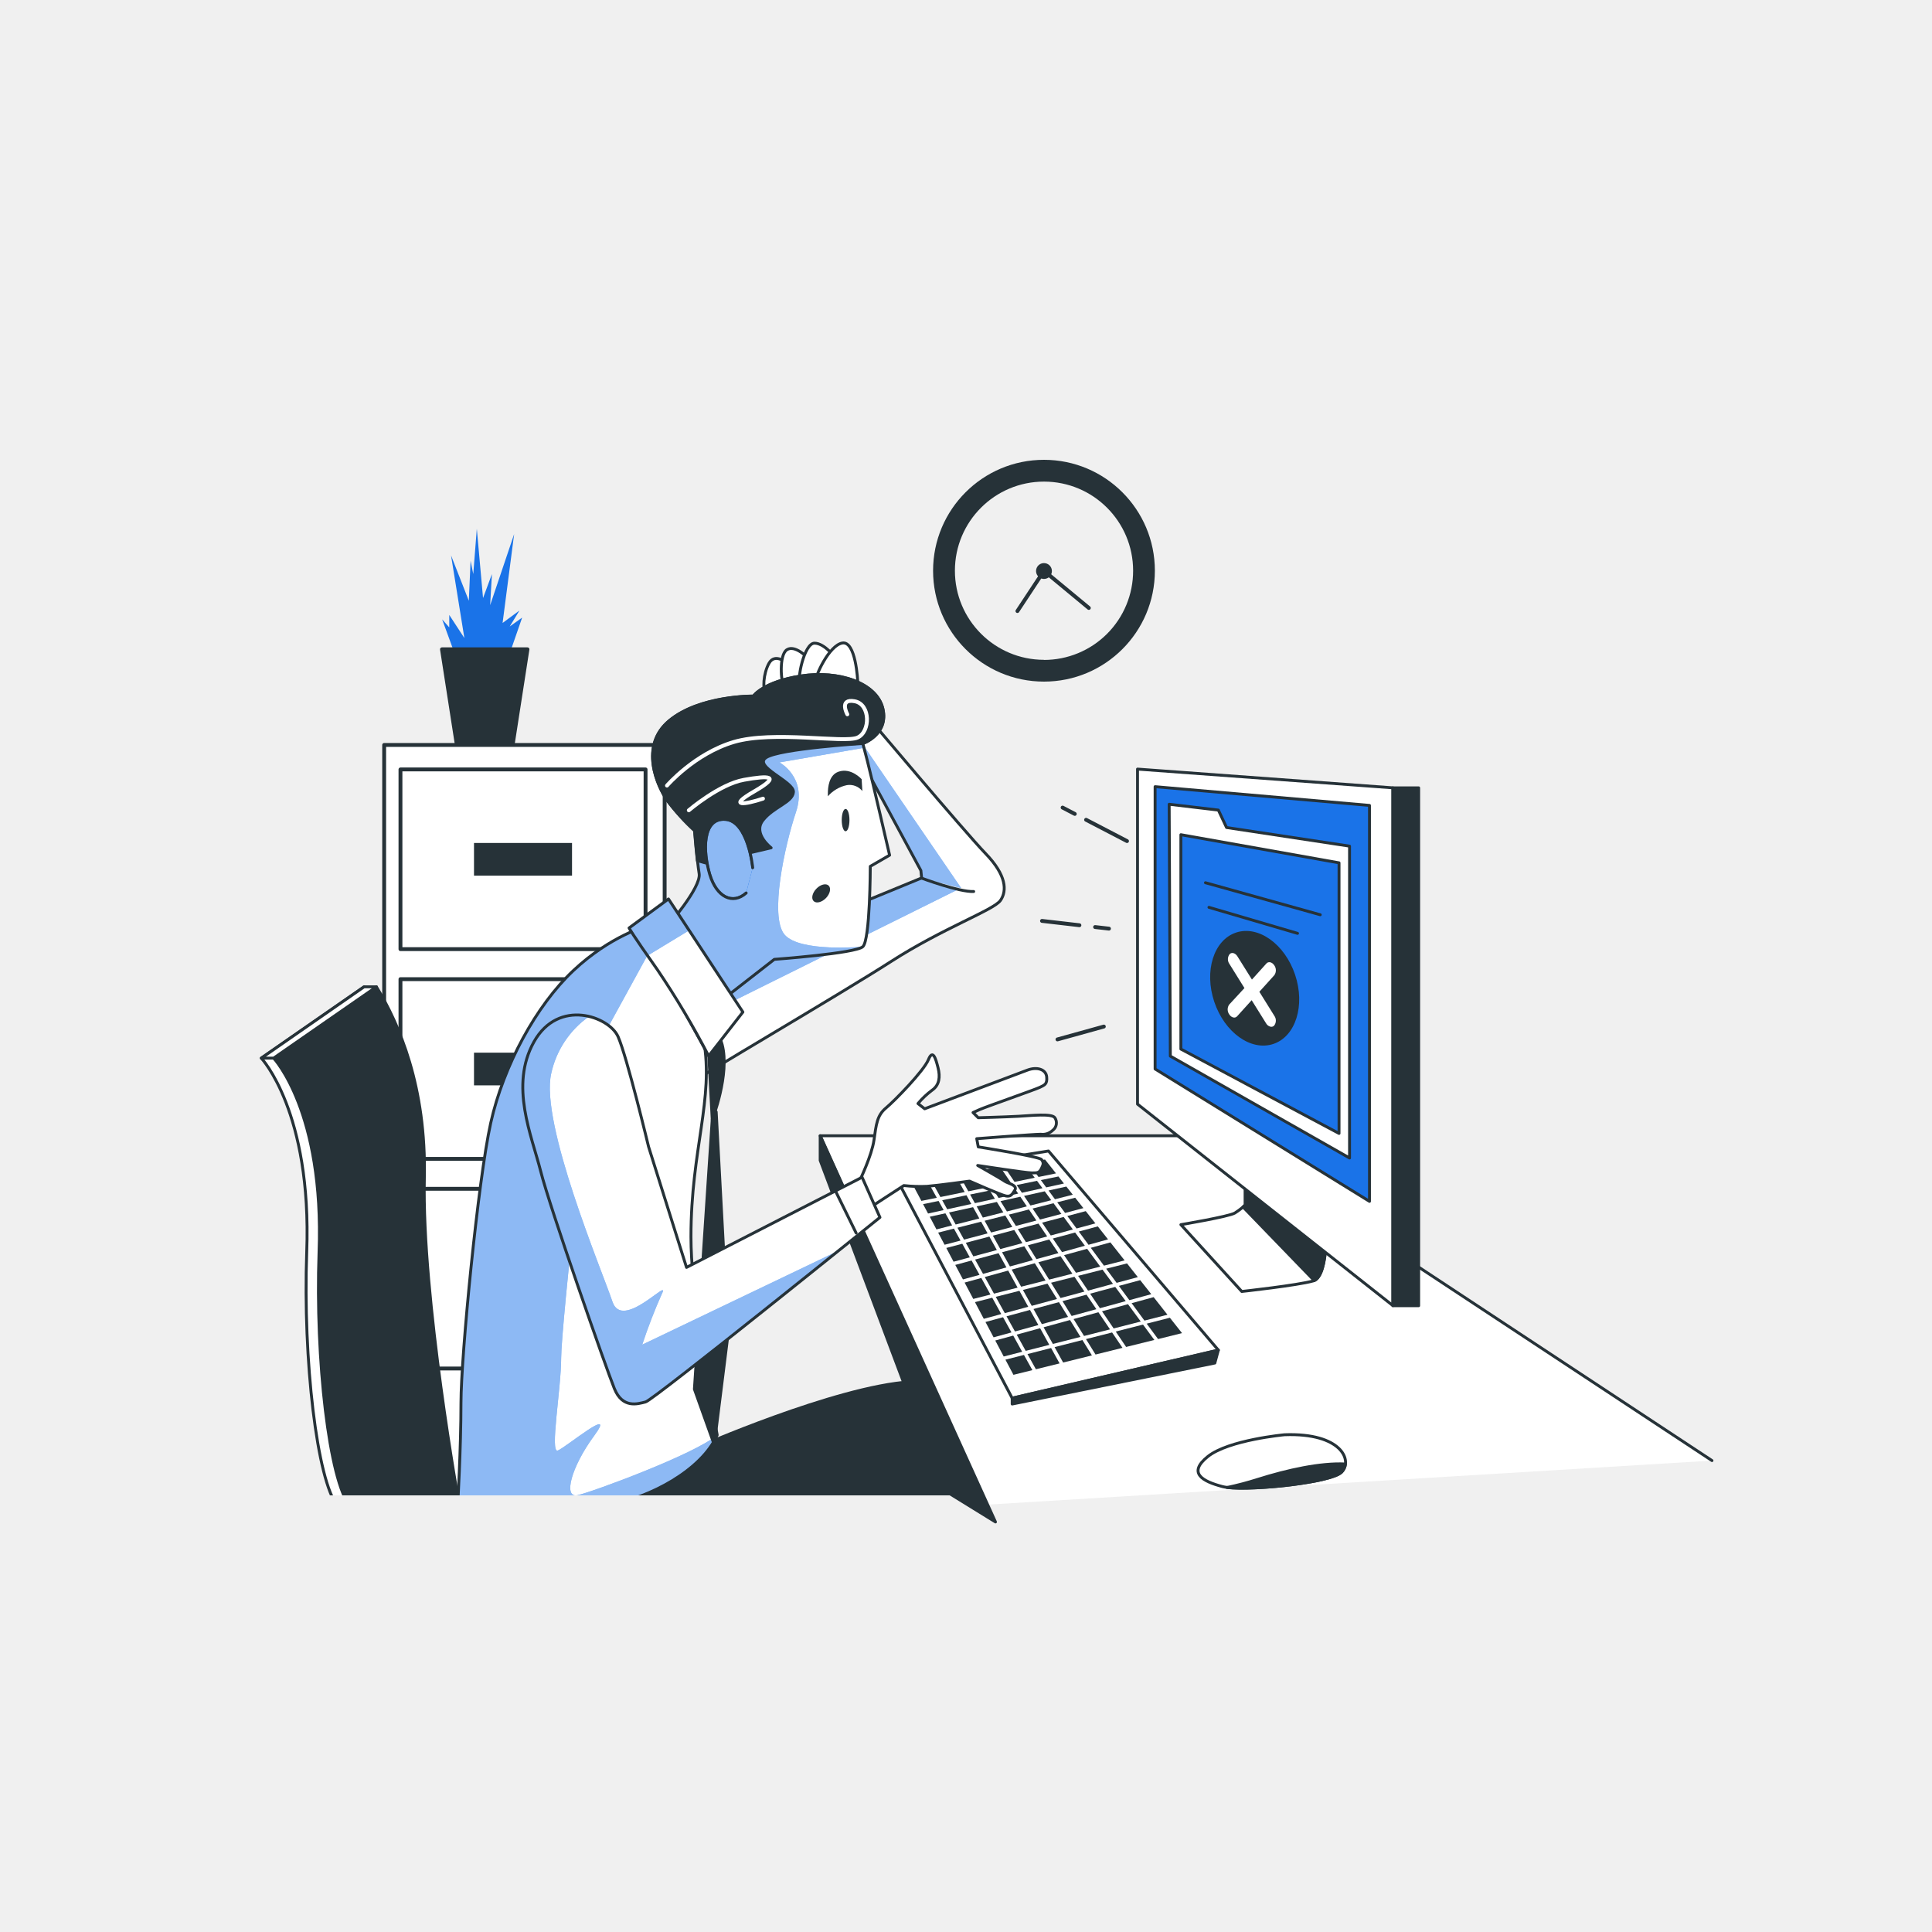
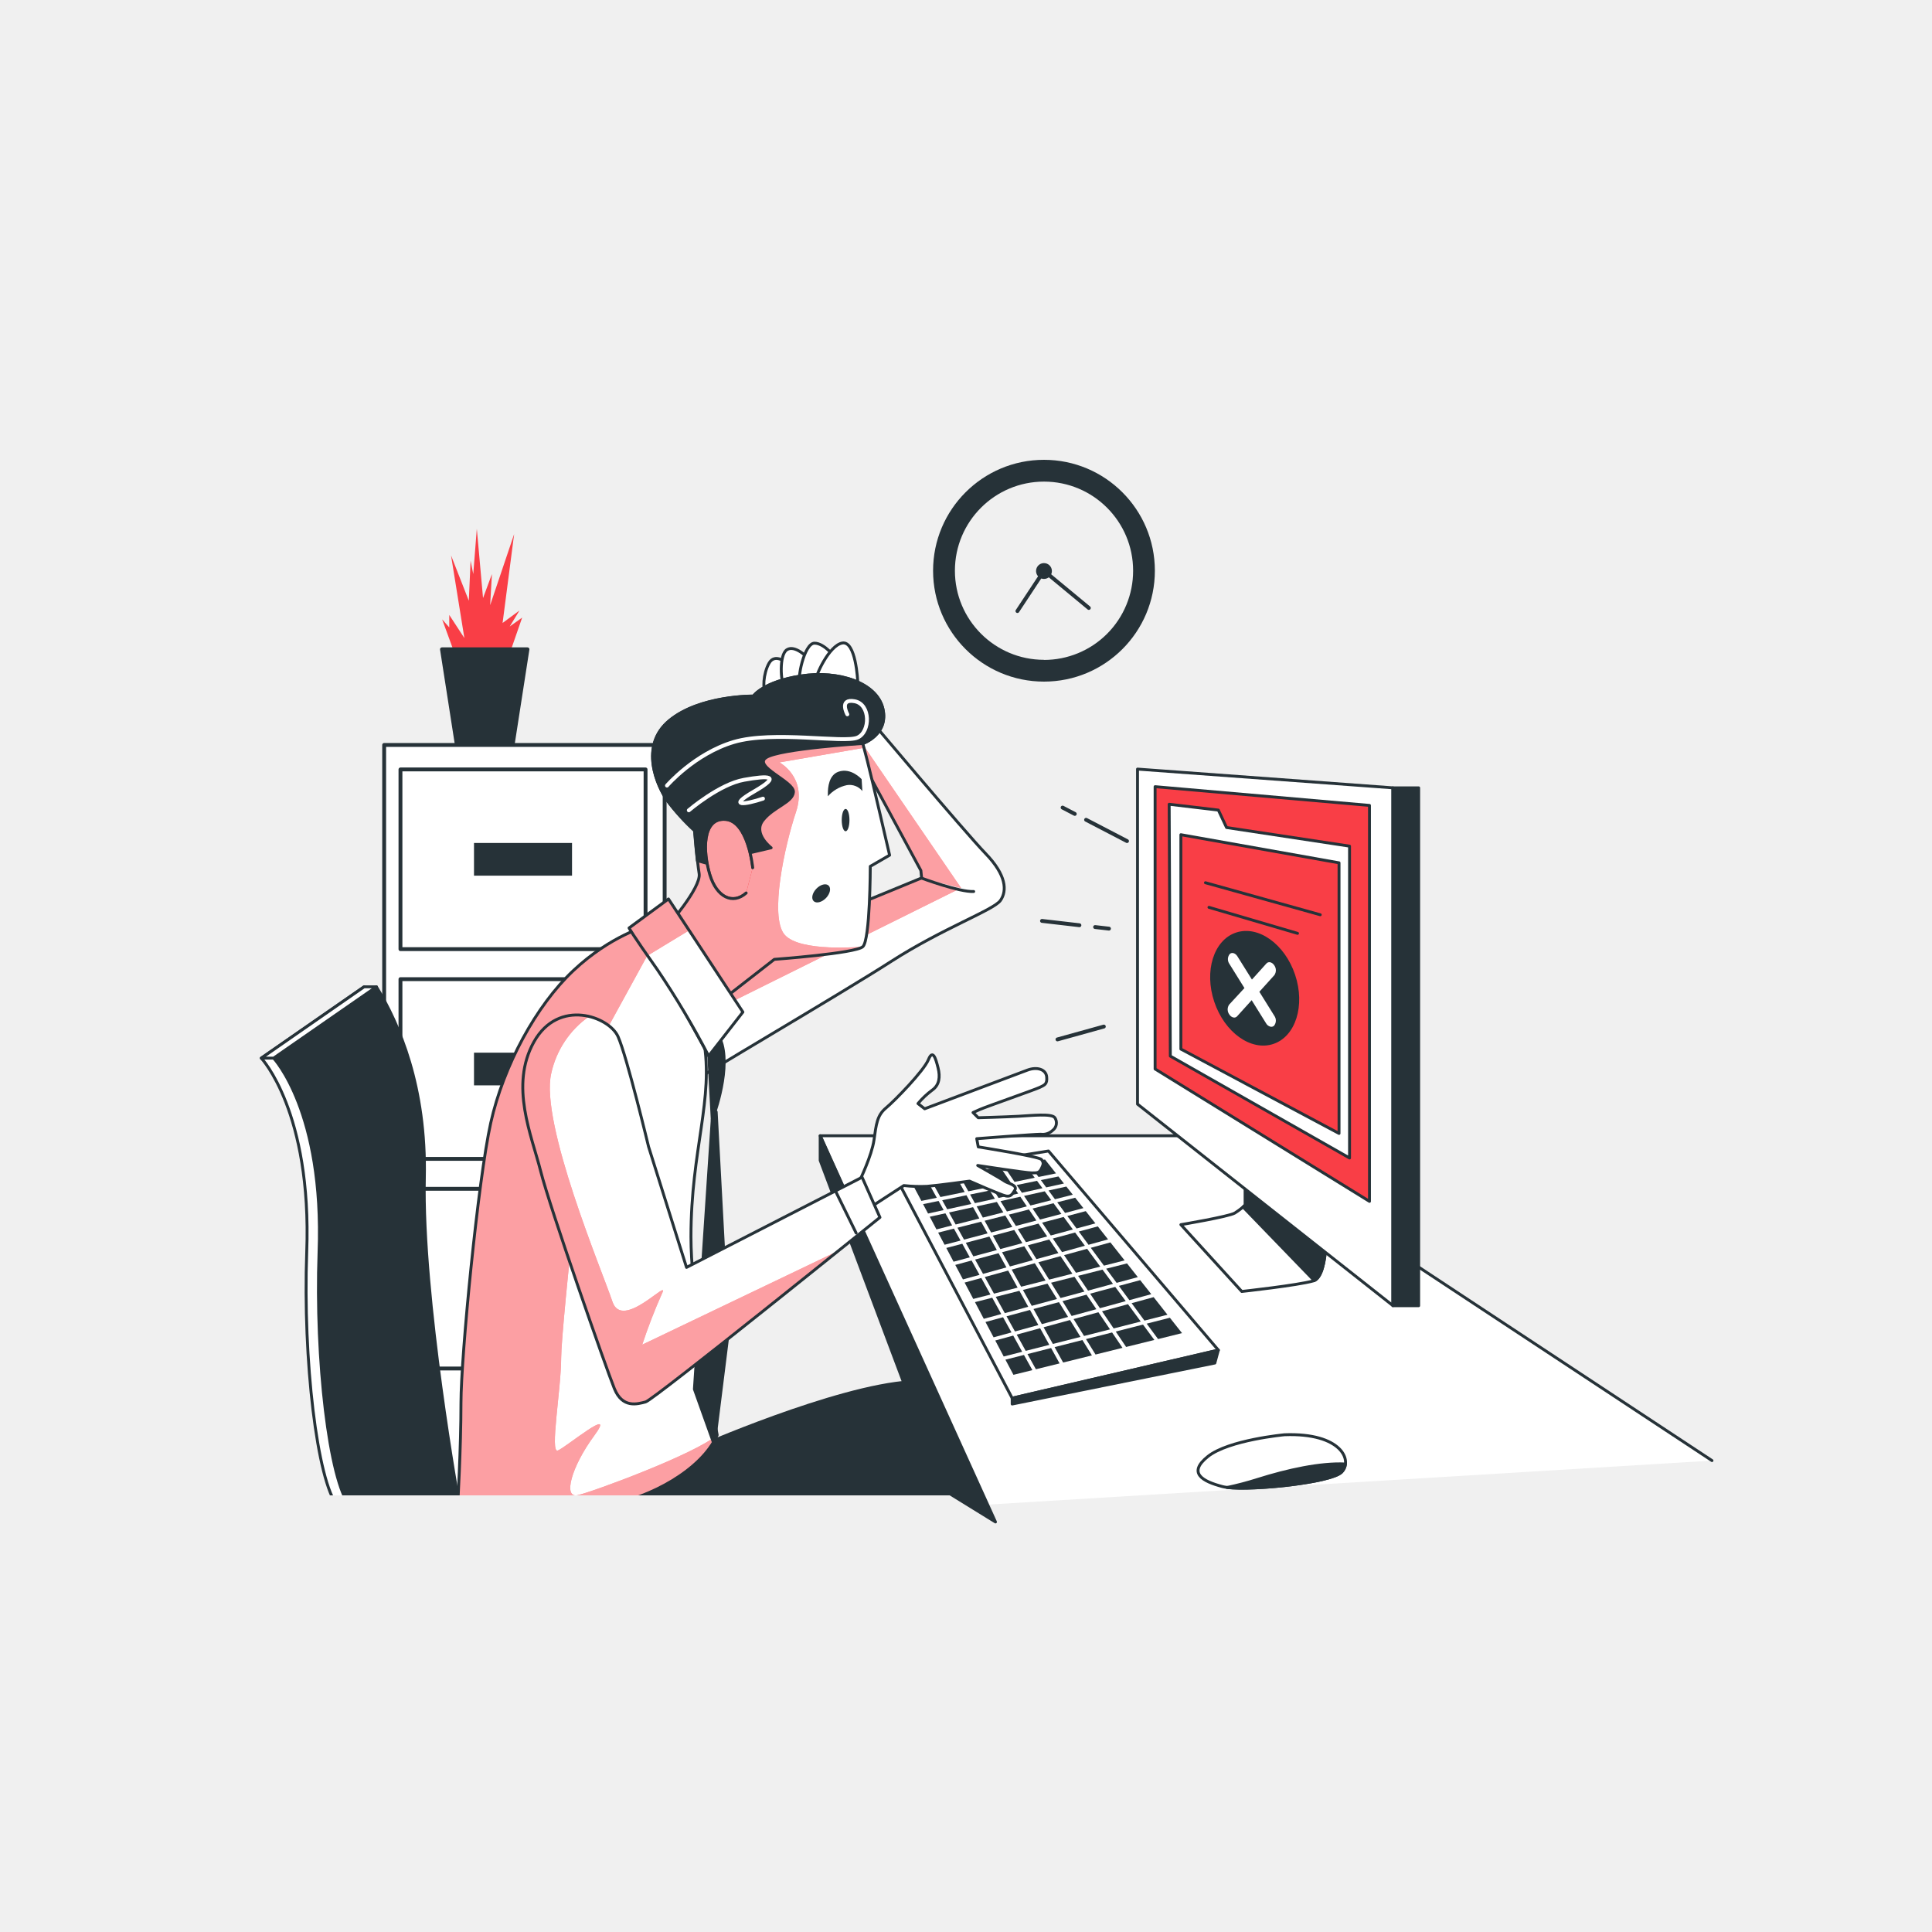
<svg xmlns="http://www.w3.org/2000/svg" viewBox="0 0 500 500">
  <defs>
-     <clipPath id="freepik--clip-path--inject-3">
+     <clipPath id="freepik--clip-path--inject-416">
      <rect x="55.67" y="159" width="230" height="228" style="fill:none" />
    </clipPath>
-     <clipPath id="freepik--clip-path-2--inject-3">
+     <clipPath id="freepik--clip-path-2--inject-416">
      <path d="M224.07,184.9s25.61,30.42,31,36,5.59,9.63,3.85,12.13-14.82,7.13-28.3,15.79-51.8,31-52.18,31.78-4.05-27-4.05-27l64.12-26.38-.19-1.93-20.8-38.51Z" style="fill:#fff;stroke:#263238;stroke-linecap:round;stroke-linejoin:round;stroke-width:0.75px" />
    </clipPath>
-     <clipPath id="freepik--clip-path-3--inject-3">
+     <clipPath id="freepik--clip-path-3--inject-416">
      <path d="M157.76,389.39c10.46-1.76,23.86-8.95,27.85-18-3-15.69-6.79-37.79-6.79-51.31,0-22.72,6-35.62,3.27-51s-8.47-25.41-14.63-29.46c0,0-9.43,2.5-19.06,11.55S130.3,275.78,127,290.61s-7.7,60.46-7.7,72.4-.86,26.76-.86,26.76c11.53,0,23.06,0,34.59,0A26.46,26.46,0,0,0,157.76,389.39Z" style="fill:#fff;stroke:#263238;stroke-linecap:round;stroke-linejoin:round;stroke-width:0.75px" />
    </clipPath>
-     <clipPath id="freepik--clip-path-4--inject-3">
+     <clipPath id="freepik--clip-path-4--inject-416">
      <path d="M179.78,214.93s.58,7.51,1.16,11.17S172.47,240,172.47,240l13.09,19.83,14.83-11.55s21-1.54,22.91-3.28,1.93-20.79,1.93-20.79l5-2.89s-4.62-20-5.77-24.46l-1.16-4.42s6.74-2.32,5.2-9-11.36-10-21.18-8.48-12.32,5.2-12.32,5.2-13.87-.19-21.76,6.36-3.08,16.94-.58,20.6A57.23,57.23,0,0,0,179.78,214.93Z" style="fill:#fff;stroke:#263238;stroke-linecap:round;stroke-linejoin:round;stroke-width:0.75px" />
    </clipPath>
-     <clipPath id="freepik--clip-path-5--inject-3">
-       <path d="M194.8,224.56s-1.15-12.13-7.12-12.51-5.78,8.28-4,14.25,6,7.89,9.43,4.81" style="fill:#1A73E8;stroke:#263238;stroke-linecap:round;stroke-linejoin:round;stroke-width:0.75px" />
+     <clipPath id="freepik--clip-path-5--inject-416">
+       <path d="M194.8,224.56s-1.15-12.13-7.12-12.51-5.78,8.28-4,14.25,6,7.89,9.43,4.81" style="fill:#F93E46;stroke:#263238;stroke-linecap:round;stroke-linejoin:round;stroke-width:0.75px" />
    </clipPath>
-     <clipPath id="freepik--clip-path-6--inject-3">
+     <clipPath id="freepik--clip-path-6--inject-416">
      <path d="M173,232.65l19.26,29.27-8.86,11.36a223.78,223.78,0,0,0-13.28-22.34c-6.55-9.24-7.32-10.78-7.32-10.78Z" style="fill:#fff;stroke:#263238;stroke-linecap:round;stroke-linejoin:round;stroke-width:0.75px" />
    </clipPath>
-     <clipPath id="freepik--clip-path-7--inject-3">
+     <clipPath id="freepik--clip-path-7--inject-416">
      <path d="M167.85,296.77s-5.59-23.3-7.9-28.5-15.4-10-21.76,1.35-.58,24.26,1.74,33.5,16.94,51,19.06,56.23,6,4,8.09,3.47,60.65-47.76,60.65-47.76l-4.62-10.39L177.67,328Z" style="fill:#fff;stroke:#263238;stroke-linecap:round;stroke-linejoin:round;stroke-width:0.75px" />
    </clipPath>
  </defs>
-   <g id="freepik--Device--inject-3">
+   <g id="freepik--Device--inject-416">
    <polyline points="254.91 389.43 212.26 293.93 315.61 293.93 443.06 378" style="fill:#fff;stroke:#263238;stroke-linecap:round;stroke-linejoin:round;stroke-width:0.75px" />
    <polygon points="244.33 385.67 212.26 300.3 212.26 293.93 257.63 393.88 244.33 385.67" style="fill:#263238;stroke:#263238;stroke-linecap:round;stroke-linejoin:round;stroke-width:0.75px" />
    <polygon points="271.35 297.88 315.31 349.41 261.95 361.84 231.63 304.24 271.35 297.88" style="fill:#fff;stroke:#263238;stroke-linecap:round;stroke-linejoin:round;stroke-width:0.75px" />
    <polygon points="261.95 361.84 261.95 363.36 314.4 352.75 315.31 349.41 261.95 361.84" style="fill:#263238;stroke:#263238;stroke-linecap:round;stroke-linejoin:round;stroke-width:0.75px" />
    <polygon points="269.69 316.42 271.94 319.74 277.66 318.19 275.28 314.95 269.69 316.42" style="fill:#263238" />
    <polygon points="291.34 336.73 288.62 333.05 282.12 334.8 284.66 338.56 291.34 336.73" style="fill:#263238" />
    <polygon points="265.02 309.5 266.69 311.98 272.07 310.61 270.38 308.31 265.02 309.5" style="fill:#263238" />
    <polygon points="275.38 324.83 278.46 329.39 284.75 327.8 281.35 323.19 275.38 324.83" style="fill:#263238" />
    <polygon points="291.67 326.97 286.28 328.34 288.98 332 294.47 330.52 291.67 326.97" style="fill:#263238" />
    <polygon points="279.01 330.19 281.58 334.01 288.04 332.26 285.33 328.58 279.01 330.19" style="fill:#263238" />
    <polygon points="258.93 310.85 260.59 313.53 265.75 312.21 264.06 309.71 258.93 310.85" style="fill:#263238" />
    <polygon points="272.47 320.53 274.85 324.04 280.77 322.4 278.24 318.97 272.47 320.53" style="fill:#263238" />
    <polygon points="267.23 312.77 269.15 315.62 274.69 314.16 272.65 311.39 267.23 312.77" style="fill:#263238" />
    <polygon points="255.59 319.2 253.91 316.17 247.78 317.73 249.49 320.81 255.59 319.2" style="fill:#263238" />
    <polygon points="246.78 326.53 250.99 325.4 249.04 321.88 244.9 322.97 246.78 326.53" style="fill:#263238" />
    <polygon points="257.11 307.91 258.42 310.03 263.51 308.9 262.14 306.88 257.11 307.91" style="fill:#263238" />
    <polygon points="253.45 315.34 251.83 312.42 245.6 313.79 247.32 316.9 253.45 315.34" style="fill:#263238" />
    <polygon points="251.06 309.14 252.3 311.38 257.48 310.24 256.15 308.1 251.06 309.14" style="fill:#263238" />
    <polygon points="242.35 318.17 246.41 317.13 244.67 314 240.62 314.89 242.35 318.17" style="fill:#263238" />
    <polygon points="243.84 310.62 245.14 312.96 251.37 311.59 250.12 309.33 243.84 310.62" style="fill:#263238" />
    <polygon points="263.41 318.08 265.51 321.47 271.01 319.99 268.76 316.67 263.41 318.08" style="fill:#263238" />
    <polygon points="277.53 329.63 274.46 325.09 268.73 326.67 271.51 331.16 277.53 329.63" style="fill:#263238" />
    <polygon points="252.76 312.21 254.36 315.11 259.66 313.76 257.99 311.06 252.76 312.21" style="fill:#263238" />
    <polygon points="253.96 330.74 249.64 331.93 251.88 336.16 256.33 335.03 253.96 330.74" style="fill:#263238" />
    <polygon points="266.01 322.28 268.23 325.86 273.92 324.3 271.55 320.78 266.01 322.28" style="fill:#263238" />
    <polygon points="261.99 317.52 260.16 314.57 254.82 315.93 256.5 318.97 261.99 317.52" style="fill:#263238" />
    <polygon points="272.02 348.87 265.91 350.43 268.09 354.36 274.22 352.85 272.02 348.87" style="fill:#263238" />
    <polygon points="262.56 305.87 267.79 304.8 264.98 300.98 259.83 301.83 262.56 305.87" style="fill:#263238" />
    <polygon points="249.66 308.5 247.13 303.93 240.72 304.99 243.38 309.79 249.66 308.5" style="fill:#263238" />
    <polygon points="257.98 323.51 256.05 320.02 249.95 321.63 251.9 325.15 257.98 323.51" style="fill:#263238" />
    <polygon points="273.55 336.18 271.09 332.21 264.73 333.83 267.01 337.95 273.55 336.18" style="fill:#263238" />
    <polygon points="270.59 331.4 267.81 326.92 261.82 328.57 264.27 333 270.59 331.4" style="fill:#263238" />
    <polygon points="280.65 334.26 278.07 330.43 272.01 331.97 274.47 335.93 280.65 334.26" style="fill:#263238" />
    <polygon points="264.59 321.72 262.49 318.32 256.95 319.79 258.88 323.26 264.59 321.72" style="fill:#263238" />
    <polygon points="261.09 314.34 262.91 317.27 268.22 315.87 266.29 313.01 261.09 314.34" style="fill:#263238" />
    <polygon points="267.31 326.12 265.09 322.53 259.33 324.08 261.37 327.76 267.31 326.12" style="fill:#263238" />
    <polygon points="283.74 338.82 281.19 335.06 274.97 336.74 277.34 340.57 283.74 338.82" style="fill:#263238" />
    <polygon points="279.63 345.99 276.92 341.62 270.08 343.5 272.48 347.81 279.63 345.99" style="fill:#263238" />
    <polygon points="259.13 340.08 256.79 335.85 252.32 336.99 254.6 341.31 259.13 340.08" style="fill:#263238" />
    <polygon points="251.45 326.22 247.22 327.36 249.21 331.11 253.5 329.93 251.45 326.22" style="fill:#263238" />
    <polygon points="271.56 348.05 269.18 343.74 263.12 345.4 265.45 349.6 271.56 348.05" style="fill:#263238" />
    <polygon points="260.46 328 258.43 324.33 252.35 325.97 254.41 329.68 260.46 328" style="fill:#263238" />
    <polygon points="263.11 306.68 264.47 308.69 269.79 307.51 268.38 305.6 263.11 306.68" style="fill:#263238" />
    <polygon points="240.18 314.06 244.21 313.17 242.91 310.81 238.89 311.63 240.18 314.06" style="fill:#263238" />
    <polygon points="256.59 307.08 261.59 306.06 258.84 301.99 253.94 302.8 256.59 307.08" style="fill:#263238" />
    <polygon points="250.6 308.31 255.65 307.28 252.97 302.96 248.08 303.77 250.6 308.31" style="fill:#263238" />
    <polygon points="248.59 321.06 246.87 317.96 242.79 319 244.46 322.14 248.59 321.06" style="fill:#263238" />
    <polygon points="268.77 304.6 273.29 303.67 270.45 300.08 265.98 300.81 268.77 304.6" style="fill:#263238" />
    <polygon points="242.44 309.98 239.76 305.14 235.8 305.8 238.45 310.79 242.44 309.98" style="fill:#263238" />
    <polygon points="265 350.66 260.2 351.88 262.28 355.8 267.18 354.59 265 350.66" style="fill:#263238" />
    <polygon points="287.81 344.84 281.05 346.56 283.52 350.55 290.5 348.82 287.81 344.84" style="fill:#263238" />
    <polygon points="280.13 346.8 272.93 348.63 275.14 352.62 282.59 350.78 280.13 346.8" style="fill:#263238" />
    <polygon points="295.81 342.8 288.75 344.6 291.44 348.59 298.75 346.78 295.81 342.8" style="fill:#263238" />
    <polygon points="302.76 341.03 296.76 342.56 299.71 346.55 305.91 345.01 302.76 341.03" style="fill:#263238" />
    <polygon points="262.22 345.65 257.57 346.92 259.76 351.06 264.54 349.84 262.22 345.65" style="fill:#263238" />
    <polygon points="276.42 340.82 274.05 336.99 267.47 338.77 269.63 342.68 276.42 340.82" style="fill:#263238" />
    <polygon points="287.27 344.04 284.27 339.61 277.84 341.37 280.55 345.75 287.27 344.04" style="fill:#263238" />
    <polygon points="268.73 342.92 266.56 339.01 260.49 340.66 262.67 344.58 268.73 342.92" style="fill:#263238" />
    <polygon points="257.14 346.1 261.77 344.83 259.59 340.9 255.04 342.13 257.14 346.1" style="fill:#263238" />
    <polygon points="263.36 333.24 260.92 328.82 254.86 330.49 257.24 334.79 263.36 333.24" style="fill:#263238" />
    <polygon points="295.23 342.01 291.92 337.52 285.2 339.36 288.21 343.8 295.23 342.01" style="fill:#263238" />
    <polygon points="266.11 338.19 263.82 334.06 257.7 335.62 260.04 339.84 266.11 338.19" style="fill:#263238" />
    <polygon points="282.29 322.93 285.7 327.55 291.05 326.19 287.37 321.53 282.29 322.93" style="fill:#263238" />
    <polygon points="275.64 313.91 280.38 312.66 278.25 309.97 273.61 311.15 275.64 313.91" style="fill:#263238" />
    <polygon points="271.36 308.1 273.02 310.36 277.64 309.19 275.97 307.08 271.36 308.1" style="fill:#263238" />
    <polygon points="302.14 340.25 298.56 335.7 292.86 337.26 296.18 341.77 302.14 340.25" style="fill:#263238" />
    <polygon points="276.22 314.7 278.61 317.93 283.49 316.61 280.99 313.44 276.22 314.7" style="fill:#263238" />
    <polygon points="289.56 332.79 292.28 336.48 297.95 334.93 295.08 331.3 289.56 332.79" style="fill:#263238" />
    <polygon points="270.76 307.3 275.35 306.29 273.92 304.47 269.37 305.4 270.76 307.3" style="fill:#263238" />
    <polygon points="281.71 322.15 286.76 320.75 284.11 317.39 279.19 318.72 281.71 322.15" style="fill:#263238" />
    <path d="M322.28,303.64v8.18a16,16,0,0,1-2.73,2.12c-1.51.91-13.94,3-13.94,3l15.76,17.29s14.45-1.58,18.5-2.73c4.24-1.22,3.33-16.68,3.33-16.68Z" style="fill:#fff;stroke:#263238;stroke-linecap:round;stroke-linejoin:round;stroke-width:0.75px" />
    <path d="M322.28,303.64v8.18s-.22.22-.58.54l18.43,19.06c3.94-1.77,3.07-16.57,3.07-16.57Z" style="fill:#263238;stroke:#263238;stroke-linecap:round;stroke-linejoin:round;stroke-width:0.75px" />
    <polygon points="294.39 199.04 294.39 285.75 360.48 337.89 360.48 203.89 294.39 199.04" style="fill:#fff;stroke:#263238;stroke-linecap:round;stroke-linejoin:round;stroke-width:0.75px" />
-     <polygon points="298.94 203.59 298.94 276.65 354.42 310.91 354.42 208.44 298.94 203.59" style="fill:#1A73E8;stroke:#263238;stroke-linecap:round;stroke-linejoin:round;stroke-width:0.75px" />
+     <polygon points="298.94 203.59 298.94 276.65 354.42 310.91 354.42 208.44 298.94 203.59" style="fill:#F93E46;stroke:#263238;stroke-linecap:round;stroke-linejoin:round;stroke-width:0.75px" />
    <rect x="360.48" y="203.89" width="6.67" height="134.03" style="fill:#263238;stroke:#263238;stroke-linecap:round;stroke-linejoin:round;stroke-width:0.75px" />
    <polygon points="302.58 208.14 302.88 273.32 349.26 299.69 349.26 218.98 317.43 214.16 315.31 209.65 302.58 208.14" style="fill:#fff;stroke:#263238;stroke-linecap:round;stroke-linejoin:round;stroke-width:0.75px" />
-     <polygon points="305.61 216.02 305.61 271.5 346.54 293.33 346.54 223.3 305.61 216.02" style="fill:#1A73E8;stroke:#263238;stroke-linecap:round;stroke-linejoin:round;stroke-width:0.75px" />
+     <polygon points="305.61 216.02 305.61 271.5 346.54 293.33 346.54 223.3 305.61 216.02" style="fill:#F93E46;stroke:#263238;stroke-linecap:round;stroke-linejoin:round;stroke-width:0.75px" />
    <ellipse cx="324.72" cy="255.73" rx="11.03" ry="15.2" transform="translate(-64.52 116.69) rotate(-18.56)" style="fill:#263238" />
    <path d="M325.92,256.67l3.89-4.31a2.21,2.21,0,0,0-.07-2.59c-.58-.83-1.49-1-2-.41L324,253.51l-3.75-6c-.54-.87-1.45-1.14-2-.6a2.11,2.11,0,0,0-.08,2.55l3.89,6.25L318.1,260a2.2,2.2,0,0,0,.08,2.59,1.68,1.68,0,0,0,1,.73,1,1,0,0,0,1-.32l3.75-4.15,3.74,6a1.79,1.79,0,0,0,1.06.84,1,1,0,0,0,1-.24,2.12,2.12,0,0,0,.07-2.55Z" style="fill:#fff" />
    <line x1="312.88" y1="234.82" x2="335.8" y2="241.55" style="fill:none;stroke:#263238;stroke-linecap:round;stroke-linejoin:round;stroke-width:0.75px" />
    <line x1="311.97" y1="228.45" x2="341.68" y2="236.74" style="fill:none;stroke:#263238;stroke-linecap:round;stroke-linejoin:round;stroke-width:0.75px" />
    <path d="M332.45,371.31s-14.49,1.34-19.85,5.63-1.34,6.44,3.75,7.78,27.9-.81,30.85-3.76S347.2,370.77,332.45,371.31Z" style="fill:#fff;stroke:#263238;stroke-linecap:round;stroke-linejoin:round;stroke-width:0.75px" />
    <path d="M347.2,381a3.46,3.46,0,0,0,1-2.12c-6.49-.32-15,1.56-22.73,4a81.06,81.06,0,0,1-7.94,2.09C324.27,385.78,344.44,383.72,347.2,381Z" style="fill:#263238;stroke:#263238;stroke-linecap:round;stroke-linejoin:round;stroke-width:0.75px" />
    <line x1="281.08" y1="212.16" x2="291.67" y2="217.67" style="fill:none;stroke:#263238;stroke-linecap:round;stroke-linejoin:round" />
    <line x1="275" y1="209" x2="278.15" y2="210.64" style="fill:none;stroke:#263238;stroke-linecap:round;stroke-linejoin:round" />
    <line x1="283.41" y1="239.92" x2="287" y2="240.33" style="fill:none;stroke:#263238;stroke-linecap:round;stroke-linejoin:round" />
    <line x1="269.67" y1="238.33" x2="279.35" y2="239.45" style="fill:none;stroke:#263238;stroke-linecap:round;stroke-linejoin:round" />
    <line x1="285.67" y1="265.67" x2="273.67" y2="269" style="fill:none;stroke:#263238;stroke-linecap:round;stroke-linejoin:round" />
  </g>
-   <g id="freepik--Clock--inject-3">
+   <g id="freepik--Clock--inject-416">
    <path d="M270.18,119a28.7,28.7,0,1,0,28.7,28.7A28.7,28.7,0,0,0,270.18,119Zm0,51.76a23.06,23.06,0,1,1,23.07-23.06A23.05,23.05,0,0,1,270.18,170.79Z" style="fill:#263238" />
    <path d="M272.23,147.73a2.05,2.05,0,1,1-2.05-2A2.05,2.05,0,0,1,272.23,147.73Z" style="fill:#263238" />
    <polyline points="263.31 158.14 270.18 147.73 281.79 157.34" style="fill:none;stroke:#263238;stroke-linecap:round;stroke-linejoin:round" />
  </g>
-   <g id="freepik--file-cabinet--inject-3">
-     <polyline points="117.88 169.73 114.43 160.3 116.27 162.37 116.27 159.15 120.18 165.13 116.73 143.74 121.33 155.47 121.79 145.12 122.48 148.57 123.4 136.84 125.01 154.78 127.31 148.57 126.85 156.62 133.06 138.22 130.07 161.22 134.44 158 131.91 162.14 135.13 159.84 131.46 170.42 118.11 170.65" style="fill:#1A73E8" />
+   <g id="freepik--file-cabinet--inject-416">
+     <polyline points="117.88 169.73 114.43 160.3 116.27 162.37 116.27 159.15 120.18 165.13 116.73 143.74 121.33 155.47 121.79 145.12 122.48 148.57 123.4 136.84 125.01 154.78 127.31 148.57 126.85 156.62 133.06 138.22 130.07 161.22 134.44 158 131.91 162.14 135.13 159.84 131.46 170.42 118.11 170.65" style="fill:#F93E46" />
    <polygon points="132.64 192.96 118.26 192.96 114.38 168.04 136.51 168.04 132.64 192.96" style="fill:#263238;stroke:#263238;stroke-linecap:round;stroke-linejoin:round" />
    <rect x="99.42" y="192.79" width="72.59" height="193.11" style="fill:#fff;stroke:#263238;stroke-linecap:round;stroke-linejoin:round" />
    <rect x="103.64" y="199.13" width="63.43" height="46.51" style="fill:none;stroke:#263238;stroke-linecap:round;stroke-linejoin:round" />
    <rect x="122.67" y="218.16" width="25.37" height="8.46" style="fill:#263238" />
    <rect x="103.64" y="253.4" width="63.43" height="46.51" style="fill:none;stroke:#263238;stroke-linecap:round;stroke-linejoin:round" />
    <rect x="122.67" y="272.43" width="25.37" height="8.46" style="fill:#263238" />
    <rect x="103.64" y="307.66" width="63.43" height="46.51" style="fill:none;stroke:#263238;stroke-linecap:round;stroke-linejoin:round" />
    <rect x="122.67" y="326.69" width="25.37" height="8.46" style="fill:#263238" />
  </g>
-   <g id="freepik--Character--inject-3">
-     <g style="clip-path:url(#freepik--clip-path--inject-3)">
+   <g id="freepik--Character--inject-416">
+     <g style="clip-path:url(#freepik--clip-path--inject-416)">
      <path d="M179.79,374.88s36.38-16.07,55.94-17.28L250,389.13H142.22Z" style="fill:#263238;stroke:#263238;stroke-linecap:round;stroke-linejoin:round;stroke-width:0.75px" />
      <path d="M224.07,184.9s25.61,30.42,31,36,5.59,9.63,3.85,12.13-14.82,7.13-28.3,15.79-51.8,31-52.18,31.78-4.05-27-4.05-27l64.12-26.38-.19-1.93-20.8-38.51Z" style="fill:#fff" />
-       <g style="clip-path:url(#freepik--clip-path-2--inject-3)">
-         <path d="M248.72,229.8,219,186.4l-1.43.42,20.8,38.51.19,1.93-64.12,26.38s.07.48.17,1.29l4.18,9.59Z" style="fill:#1A73E8" />
+       <g style="clip-path:url(#freepik--clip-path-2--inject-416)">
+         <path d="M248.72,229.8,219,186.4l-1.43.42,20.8,38.51.19,1.93-64.12,26.38s.07.48.17,1.29l4.18,9.59Z" style="fill:#F93E46" />
        <path d="M248.72,229.8,219,186.4l-1.43.42,20.8,38.51.19,1.93-64.12,26.38s.07.48.17,1.29l4.18,9.59Z" style="fill:#fff;opacity:0.5" />
      </g>
      <path d="M224.07,184.9s25.61,30.42,31,36,5.59,9.63,3.85,12.13-14.82,7.13-28.3,15.79-51.8,31-52.18,31.78-4.05-27-4.05-27l64.12-26.38-.19-1.93-20.8-38.51Z" style="fill:none;stroke:#263238;stroke-linecap:round;stroke-linejoin:round;stroke-width:0.75px" />
      <path d="M203.66,171.61s-3.08-2.7-4.62,0-1.73,7.12-.77,7.51,4.81-.19,5.39-1.35S203.66,171.61,203.66,171.61Z" style="fill:#fff;stroke:#263238;stroke-linecap:round;stroke-linejoin:round;stroke-width:0.75px" />
      <path d="M209.05,170.26s-3.27-3.46-5.39-2.12-1.54,8.67-.77,9.25,5.39-1,6-1.93S209.05,170.26,209.05,170.26Z" style="fill:#fff;stroke:#263238;stroke-linecap:round;stroke-linejoin:round;stroke-width:0.75px" />
      <path d="M216.37,170.45s-2.89-4-5.58-4-4.63,9.63-3.66,10.4,7.31-.19,7.7-.77A52.44,52.44,0,0,0,216.37,170.45Z" style="fill:#fff;stroke:#263238;stroke-linecap:round;stroke-linejoin:round;stroke-width:0.75px" />
      <path d="M222,177c0-1.15-.57-11.17-4-10.59s-7.12,8.67-6.93,10S222,177,222,177Z" style="fill:#fff;stroke:#263238;stroke-linecap:round;stroke-linejoin:round;stroke-width:0.75px" />
      <path d="M238.51,227.26s9.82,3.66,13.48,3.46" style="fill:#fff;stroke:#263238;stroke-linecap:round;stroke-linejoin:round;stroke-width:0.75px" />
      <path d="M157.76,389.39c10.46-1.76,23.86-8.95,27.85-18-3-15.69-6.79-37.79-6.79-51.31,0-22.72,6-35.62,3.27-51s-8.47-25.41-14.63-29.46c0,0-9.43,2.5-19.06,11.55S130.3,275.78,127,290.61s-7.7,60.46-7.7,72.4-.86,26.76-.86,26.76c11.53,0,23.06,0,34.59,0A26.46,26.46,0,0,0,157.76,389.39Z" style="fill:#fff" />
-       <g style="clip-path:url(#freepik--clip-path-3--inject-3)">
-         <path d="M185.61,371.38c-5.86,5-32.25,14.71-36.1,15.57s-1.71-7.28,4.28-15.41-7.28,3-9.42,3.85.86-15.84.86-24,7.71-77.48,7.71-77.48l14.55-26.55,5-3a21.48,21.48,0,0,0-5-4.79s-9.43,2.5-19.06,11.55S130.3,275.78,127,290.61s-7.7,60.46-7.7,72.4-.86,26.76-.86,26.76c11.53,0,23.06,0,34.59,0a26.46,26.46,0,0,0,4.71-.42C168.22,387.63,181.62,380.44,185.61,371.38Z" style="fill:#1A73E8" />
+       <g style="clip-path:url(#freepik--clip-path-3--inject-416)">
+         <path d="M185.61,371.38c-5.86,5-32.25,14.71-36.1,15.57s-1.71-7.28,4.28-15.41-7.28,3-9.42,3.85.86-15.84.86-24,7.71-77.48,7.71-77.48l14.55-26.55,5-3a21.48,21.48,0,0,0-5-4.79s-9.43,2.5-19.06,11.55S130.3,275.78,127,290.61s-7.7,60.46-7.7,72.4-.86,26.76-.86,26.76c11.53,0,23.06,0,34.59,0a26.46,26.46,0,0,0,4.71-.42C168.22,387.63,181.62,380.44,185.61,371.38Z" style="fill:#F93E46" />
        <path d="M185.61,371.38c-5.86,5-32.25,14.71-36.1,15.57s-1.71-7.28,4.28-15.41-7.28,3-9.42,3.85.86-15.84.86-24,7.71-77.48,7.71-77.48l14.55-26.55,5-3a21.48,21.48,0,0,0-5-4.79s-9.43,2.5-19.06,11.55S130.3,275.78,127,290.61s-7.7,60.46-7.7,72.4-.86,26.76-.86,26.76c11.53,0,23.06,0,34.59,0a26.46,26.46,0,0,0,4.71-.42C168.22,387.63,181.62,380.44,185.61,371.38Z" style="fill:#fff;opacity:0.5" />
      </g>
      <path d="M157.76,389.39c10.46-1.76,23.86-8.95,27.85-18-3-15.69-6.79-37.79-6.79-51.31,0-22.72,6-35.62,3.27-51s-8.47-25.41-14.63-29.46c0,0-9.43,2.5-19.06,11.55S130.3,275.78,127,290.61s-7.7,60.46-7.7,72.4-.86,26.76-.86,26.76c11.53,0,23.06,0,34.59,0A26.46,26.46,0,0,0,157.76,389.39Z" style="fill:none;stroke:#263238;stroke-linecap:round;stroke-linejoin:round;stroke-width:0.75px" />
      <path d="M166.9,243.16l16.54,30.12.89,16.52s4.61-11.78,2.56-19.47S166.9,243.16,166.9,243.16Z" style="fill:#263238;stroke:#263238;stroke-linecap:round;stroke-linejoin:round;stroke-width:0.75px" />
      <polygon points="184.32 289.81 179.71 359.52 184.84 373.87 188.43 345.16 185.35 287.75 184.32 289.81" style="fill:#263238;stroke:#263238;stroke-linecap:round;stroke-linejoin:round;stroke-width:0.75px" />
      <path d="M179.78,214.93s.58,7.51,1.16,11.17S172.47,240,172.47,240l13.09,19.83,14.83-11.55s21-1.54,22.91-3.28,1.93-20.79,1.93-20.79l5-2.89s-4.62-20-5.77-24.46l-1.16-4.42s6.74-2.32,5.2-9-11.36-10-21.18-8.48-12.32,5.2-12.32,5.2-13.87-.19-21.76,6.36-3.08,16.94-.58,20.6A57.23,57.23,0,0,0,179.78,214.93Z" style="fill:#fff" />
-       <g style="clip-path:url(#freepik--clip-path-4--inject-3)">
-         <path d="M203,241.83c-3.85-4.71,0-22.69,3-31.68s-4.28-12.84-4.28-12.84l21.86-3.77-.3-1.13a9.74,9.74,0,0,0,3.83-2.71l1.18-6.95c-2-6.32-11.47-9.36-21-7.87-9.82,1.54-12.32,5.2-12.32,5.2s-13.87-.19-21.76,6.36-3.08,16.94-.58,20.6a57.23,57.23,0,0,0,7.12,7.89s.58,7.51,1.16,11.17S172.47,240,172.47,240l13.09,19.83,14.83-11.55s16-1.18,21.36-2.63l1.55-.65S206.87,246.54,203,241.83Z" style="fill:#1A73E8" />
+       <g style="clip-path:url(#freepik--clip-path-4--inject-416)">
+         <path d="M203,241.83c-3.85-4.71,0-22.69,3-31.68s-4.28-12.84-4.28-12.84l21.86-3.77-.3-1.13a9.74,9.74,0,0,0,3.83-2.71l1.18-6.95c-2-6.32-11.47-9.36-21-7.87-9.82,1.54-12.32,5.2-12.32,5.2s-13.87-.19-21.76,6.36-3.08,16.94-.58,20.6a57.23,57.23,0,0,0,7.12,7.89s.58,7.51,1.16,11.17S172.47,240,172.47,240l13.09,19.83,14.83-11.55s16-1.18,21.36-2.63l1.55-.65S206.87,246.54,203,241.83Z" style="fill:#F93E46" />
        <path d="M203,241.83c-3.85-4.71,0-22.69,3-31.68s-4.28-12.84-4.28-12.84l21.86-3.77-.3-1.13a9.74,9.74,0,0,0,3.83-2.71l1.18-6.95c-2-6.32-11.47-9.36-21-7.87-9.82,1.54-12.32,5.2-12.32,5.2s-13.87-.19-21.76,6.36-3.08,16.94-.58,20.6a57.23,57.23,0,0,0,7.12,7.89s.58,7.51,1.16,11.17S172.47,240,172.47,240l13.09,19.83,14.83-11.55s16-1.18,21.36-2.63l1.55-.65S206.87,246.54,203,241.83Z" style="fill:#fff;opacity:0.5" />
        <path d="M214.25,206.08s0-.3,0-.77c0-1.49.25-4.71,2.74-5.59,3.27-1.15,6,1.93,6,1.93l.19,3.08a4.25,4.25,0,0,0-4-1.54A9,9,0,0,0,214.25,206.08Z" style="fill:#263238" />
        <path d="M219.84,212.24c0,1.59-.44,2.89-1,2.89s-1-1.3-1-2.89.43-2.89,1-2.89S219.84,210.64,219.84,212.24Z" style="fill:#263238" />
        <path d="M213.77,232.41c-1.07,1.11-2.5,1.47-3.19.81s-.38-2.11.69-3.22,2.49-1.47,3.18-.81S214.84,231.3,213.77,232.41Z" style="fill:#263238" />
      </g>
      <path d="M179.78,214.93s.58,7.51,1.16,11.17S172.47,240,172.47,240l13.09,19.83,14.83-11.55s21-1.54,22.91-3.28,1.93-20.79,1.93-20.79l5-2.89s-4.62-20-5.77-24.46l-1.16-4.42s6.74-2.32,5.2-9-11.36-10-21.18-8.48-12.32,5.2-12.32,5.2-13.87-.19-21.76,6.36-3.08,16.94-.58,20.6A57.23,57.23,0,0,0,179.78,214.93Z" style="fill:none;stroke:#263238;stroke-linecap:round;stroke-linejoin:round;stroke-width:0.75px" />
      <path d="M198.27,196.06c3.47-2.31,25-3.65,25-3.65s6.74-2.32,5.2-9-11.36-10-21.18-8.48-12.32,5.2-12.32,5.2-13.87-.19-21.76,6.36-3.08,16.94-.58,20.6a57.23,57.23,0,0,0,7.12,7.89s.32,4.12.72,7.75l6,1.69,6.55-3.47,6.55-1.54s-4.82-3.66-2.12-7.12,7.7-4.62,7.89-7.32S194.8,198.37,198.27,196.06Z" style="fill:#263238;stroke:#263238;stroke-linecap:round;stroke-linejoin:round;stroke-width:0.75px" />
      <path d="M219.29,184.87s-2.26-4.14,1.88-3.39,4.14,7.91.75,9.41-21.83-1.88-32,1.13-17.31,11.29-17.31,11.29" style="fill:none;stroke:#fff;stroke-linecap:round;stroke-miterlimit:10" />
      <path d="M178.26,209.71s7.91-6.77,14.3-7.9,9.79-1.13,2.64,3-2.26,3.38,2.26,1.88" style="fill:none;stroke:#fff;stroke-linecap:round;stroke-miterlimit:10" />
-       <path d="M194.8,224.56s-1.15-12.13-7.12-12.51-5.78,8.28-4,14.25,6,7.89,9.43,4.81" style="fill:#1A73E8" />
-       <g style="clip-path:url(#freepik--clip-path-5--inject-3)">
+       <path d="M194.8,224.56s-1.15-12.13-7.12-12.51-5.78,8.28-4,14.25,6,7.89,9.43,4.81" style="fill:#F93E46" />
+       <g style="clip-path:url(#freepik--clip-path-5--inject-416)">
        <path d="M194.8,224.56s-1.15-12.13-7.12-12.51-5.78,8.28-4,14.25,6,7.89,9.43,4.81" style="fill:#fff;stroke:#263238;stroke-linecap:round;stroke-linejoin:round;stroke-width:0.75px;opacity:0.5" />
      </g>
      <path d="M194.8,224.56s-1.15-12.13-7.12-12.51-5.78,8.28-4,14.25,6,7.89,9.43,4.81" style="fill:none;stroke:#263238;stroke-linecap:round;stroke-linejoin:round;stroke-width:0.75px" />
      <path d="M173,232.65l19.26,29.27-8.86,11.36a223.78,223.78,0,0,0-13.28-22.34c-6.55-9.24-7.32-10.78-7.32-10.78Z" style="fill:#fff" />
-       <g style="clip-path:url(#freepik--clip-path-6--inject-3)">
-         <path d="M173,232.65l-10.2,7.51s.57,1.13,4.77,7.16l10.78-6.54Z" style="fill:#1A73E8" />
+       <g style="clip-path:url(#freepik--clip-path-6--inject-416)">
+         <path d="M173,232.65l-10.2,7.51s.57,1.13,4.77,7.16l10.78-6.54Z" style="fill:#F93E46" />
        <path d="M173,232.65l-10.2,7.51s.57,1.13,4.77,7.16l10.78-6.54Z" style="fill:#fff;opacity:0.5" />
      </g>
      <path d="M173,232.65l19.26,29.27-8.86,11.36a223.78,223.78,0,0,0-13.28-22.34c-6.55-9.24-7.32-10.78-7.32-10.78Z" style="fill:none;stroke:#263238;stroke-linecap:round;stroke-linejoin:round;stroke-width:0.75px" />
      <path d="M222.53,305.44s3.08-6.36,3.66-10.4.77-6.36,3.08-8.28,9.82-9.63,11-12.52,1.92-.19,2.5,2.12.38,4.43-1.54,5.78a21.23,21.23,0,0,0-3.66,3.46l1.73,1.35s24.07-9.05,26.58-10,4.81-.2,5,1.73-.57,2.12-1.73,2.7-13.86,5-15.6,5.77l-1.73.77,1.35,1.35s6.93-.19,10.4-.38,8.66-.77,9.43.38a2.4,2.4,0,0,1-.58,3.27,3.72,3.72,0,0,1-3.08,1c-1.73,0-16.56,1.15-16.56,1.15l.39,2.12s15.79,2.5,16.36,3.27.58,1.16,0,2.31-1,1.16-2.5,1.16-14-1.93-14-1.93,6.16,3.47,6.93,4.05,3.46,1,2.69,2.31-1.15,1.73-2.31,1.54-9.43-3.85-9.43-3.85-8.28,1.15-11,1.35a37.73,37.73,0,0,1-6-.2l-7.7,5Z" style="fill:#fff;stroke:#263238;stroke-linecap:round;stroke-linejoin:round;stroke-width:0.75px" />
      <path d="M167.85,296.77s-5.59-23.3-7.9-28.5-15.4-10-21.76,1.35-.58,24.26,1.74,33.5,16.94,51,19.06,56.23,6,4,8.09,3.47,60.65-47.76,60.65-47.76l-4.62-10.39L177.67,328Z" style="fill:#fff" />
-       <g style="clip-path:url(#freepik--clip-path-7--inject-3)">
-         <path d="M166.21,348a139.72,139.72,0,0,1,5.13-13.27c2.14-4.28-10.27,9.85-12.84,2.14s-18.83-46.23-15.84-59.07a24.35,24.35,0,0,1,9.78-14.74c-4.77-1.13-10.61.07-14.25,6.57-6.35,11.36-.58,24.26,1.74,33.5s16.94,51,19.06,56.23,6,4,8.09,3.47c1.54-.42,33-25.55,50-39.18Z" style="fill:#1A73E8" />
+       <g style="clip-path:url(#freepik--clip-path-7--inject-416)">
+         <path d="M166.21,348a139.72,139.72,0,0,1,5.13-13.27c2.14-4.28-10.27,9.85-12.84,2.14s-18.83-46.23-15.84-59.07a24.35,24.35,0,0,1,9.78-14.74c-4.77-1.13-10.61.07-14.25,6.57-6.35,11.36-.58,24.26,1.74,33.5s16.94,51,19.06,56.23,6,4,8.09,3.47c1.54-.42,33-25.55,50-39.18Z" style="fill:#F93E46" />
        <path d="M166.21,348a139.72,139.72,0,0,1,5.13-13.27c2.14-4.28-10.27,9.85-12.84,2.14s-18.83-46.23-15.84-59.07a24.35,24.35,0,0,1,9.78-14.74c-4.77-1.13-10.61.07-14.25,6.57-6.35,11.36-.58,24.26,1.74,33.5s16.94,51,19.06,56.23,6,4,8.09,3.47c1.54-.42,33-25.55,50-39.18Z" style="fill:#fff;opacity:0.5" />
      </g>
      <path d="M167.85,296.77s-5.59-23.3-7.9-28.5-15.4-10-21.76,1.35-.58,24.26,1.74,33.5,16.94,51,19.06,56.23,6,4,8.09,3.47,60.65-47.76,60.65-47.76l-4.62-10.39L177.67,328Z" style="fill:none;stroke:#263238;stroke-linecap:round;stroke-linejoin:round;stroke-width:0.75px" />
      <line x1="216.37" y1="308.52" x2="221.57" y2="319.11" style="fill:#fff;stroke:#263238;stroke-linecap:round;stroke-linejoin:round;stroke-width:0.75px" />
      <path d="M94.22,255.39l-26.6,18.45s13.11,13.86,11.76,50.22c-1,27.77,2.67,59.3,8,65.71h28.32s-9.79-54-9.09-84.94C107.16,281.32,100.1,265,94.22,255.39Z" style="fill:#fff;stroke:#263238;stroke-linecap:round;stroke-linejoin:round;stroke-width:0.75px" />
      <path d="M97.42,255.39l-26.6,18.45s13.11,13.86,11.75,50.22c-1,27.77,2.67,59.3,8,65.71H118.9s-9.78-54-9.08-84.94C110.35,281.32,103.29,265,97.42,255.39Z" style="fill:#263238;stroke:#263238;stroke-linecap:round;stroke-linejoin:round;stroke-width:0.75px" />
      <polygon points="94.22 255.39 97.42 255.39 70.82 273.84 67.63 273.84 94.22 255.39" style="fill:#fff;stroke:#263238;stroke-linecap:round;stroke-linejoin:round;stroke-width:0.75px" />
    </g>
  </g>
</svg>
